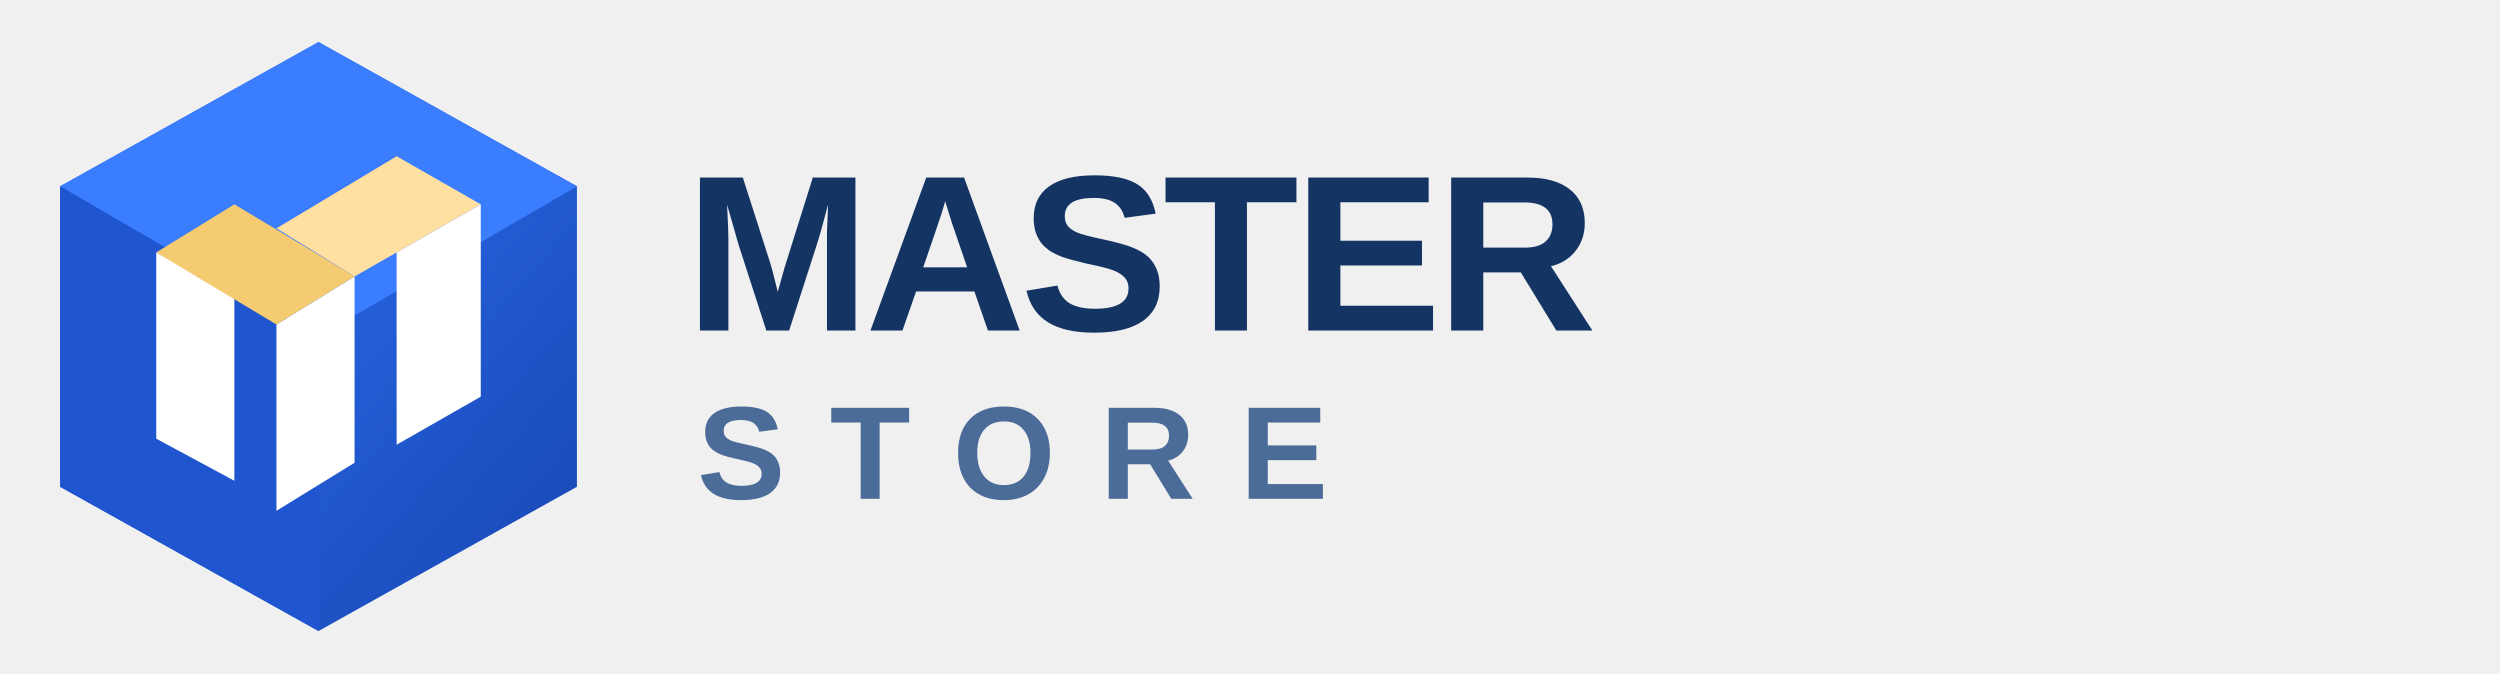
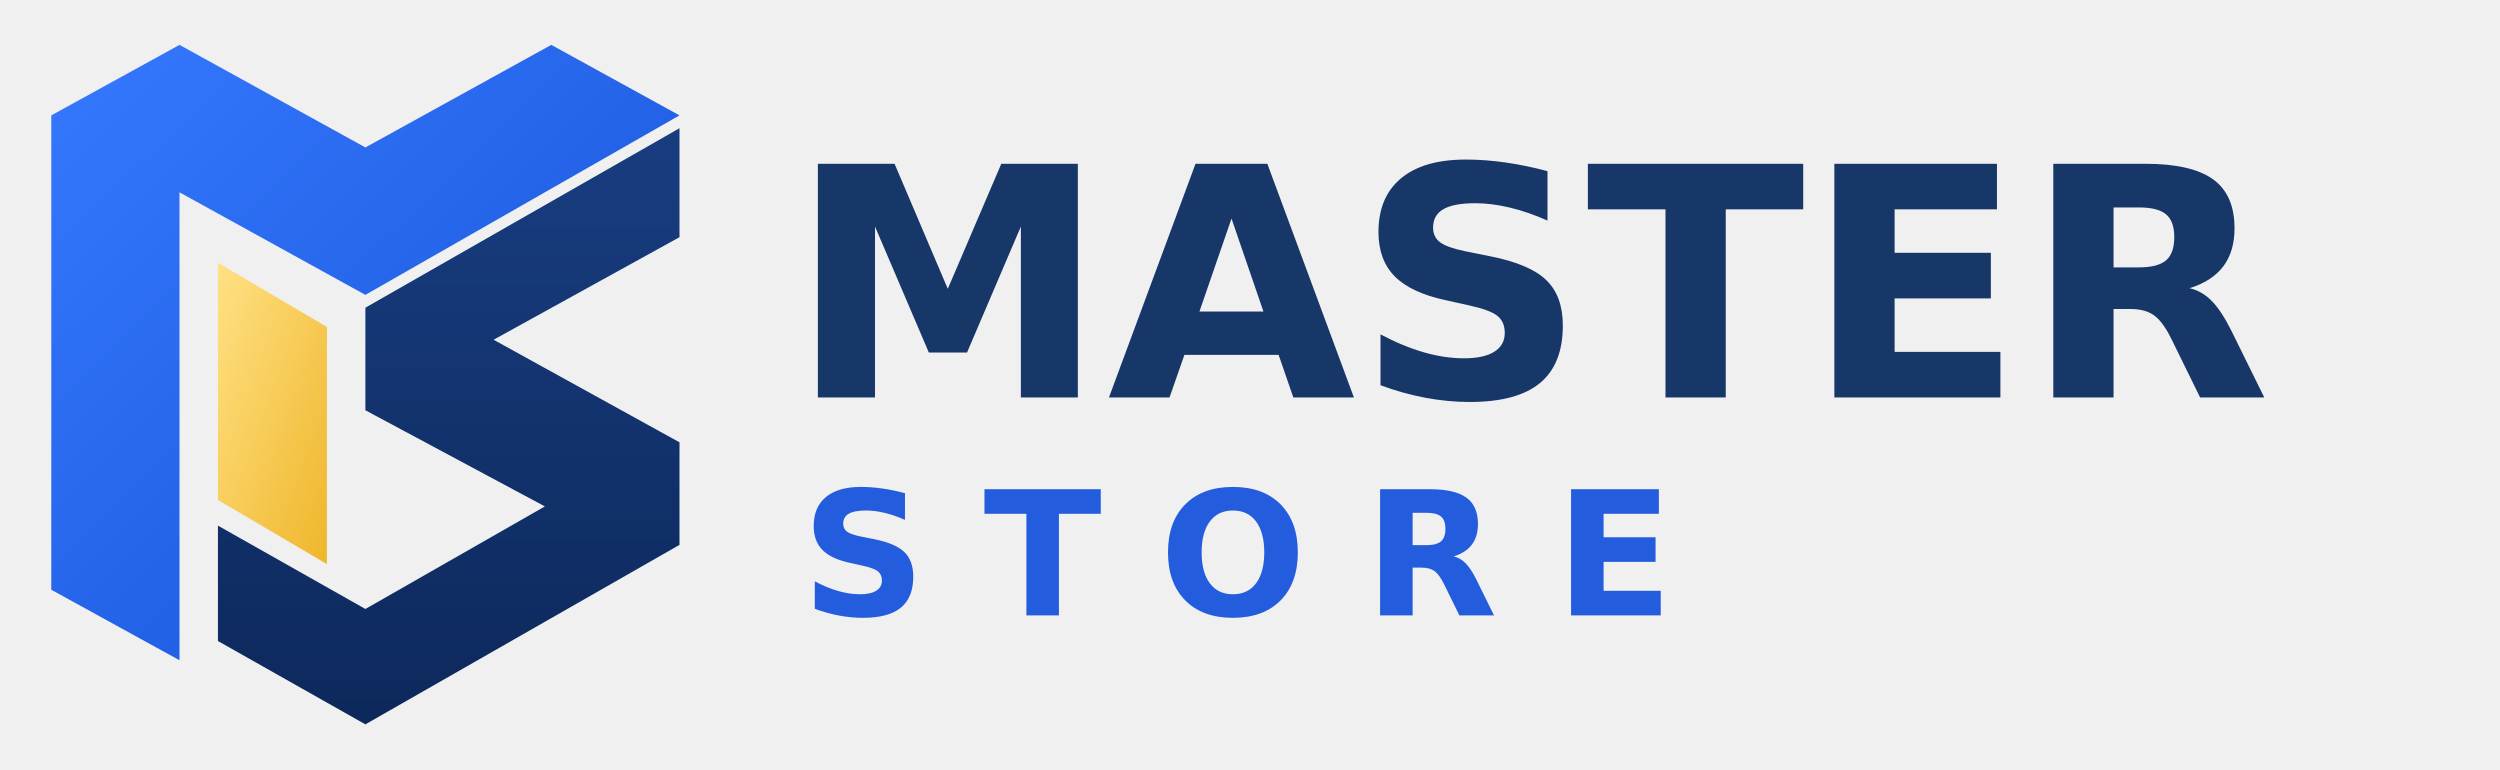
- <svg xmlns="http://www.w3.org/2000/svg" width="416" height="112" viewBox="0 0 416 112" role="img" aria-labelledby="title">
+ <svg xmlns="http://www.w3.org/2000/svg" width="390" height="120" viewBox="0 0 390 120" role="img" aria-labelledby="master-title">
  <defs>
-     <linearGradient id="blue" x2="1" y2="1">
-       <stop stop-color="#327aff" />
-       <stop offset="1" stop-color="#1745b2" />
+     <linearGradient id="master-blue" x1="0" y1="0" x2="1" y2="1">
+       <stop stop-color="#3579ff" />
+       <stop offset="1" stop-color="#1550d4" />
+     </linearGradient>
+     <linearGradient id="master-navy" x1="0" y1="0" x2="0" y2="1">
+       <stop stop-color="#183d80" />
+       <stop offset="1" stop-color="#0d285b" />
+     </linearGradient>
+     <linearGradient id="master-gold" x1="0" y1="0" x2="1" y2="1">
+       <stop stop-color="#ffe184" />
+       <stop offset="1" stop-color="#efb62b" />
    </linearGradient>
  </defs>
-   <path d="M53 7 96 31v50L53 105 10 81V31Z" fill="url(#blue)" />
-   <path d="m53 7 43 24-43 25-43-25Z" fill="#3b7dff" />
-   <path d="M53 56v49L10 81V31Z" fill="#1f55ce" />
-   <path d="m26 42 13 7v31l-13-7Zm20 12 13-8v31l-13 8Zm20-12 14-8v32l-14 8Z" fill="#fff" />
-   <path d="m26 42 13-8 20 12-13 8Z" fill="#f4cb70" />
-   <path d="m59 46 7-4 14-8-14-8-20 12Z" fill="#ffe0a0" />
-   <text x="114" y="55" fill="#143564" font-family="Arial,sans-serif" font-size="37" font-weight="800" letter-spacing="-.9">MASTER</text>
-   <text x="116" y="83" fill="#4b6c98" font-family="Arial,sans-serif" font-size="22" font-weight="600" letter-spacing="7.4">STORE</text>
+   <g transform="translate(0 0)">
+     <path d="M8 18 28 7 57 23 86 7 106 18 57 46 28 30V103L8 92Z" fill="url(#master-blue)" />
+     <path d="m106 25-49 28v16l28 15-28 16-23-13v18l23 13 49-28V74L77 58l29-16Z" transform="translate(0 -5)" fill="url(#master-navy)" />
+     <path d="m34 41 17 10v37L34 78Z" fill="url(#master-gold)" />
+   </g>
+   <path fill="#173768" d="M127.59 25.55H139.553L147.854 45.057L156.203 25.55H168.142V62.0H159.255V35.34L150.856 54.993H144.899L136.501 35.34V62.0H127.59ZM199.465 55.359H184.768L182.448 62.0H173.0L186.501 25.55H197.707L211.208 62.0H201.76ZM187.111 48.597H197.097L192.116 34.095ZM241.408 26.697V34.412Q238.405 33.069 235.549 32.386Q232.692 31.702 230.153 31.702Q226.784 31.702 225.173 32.63Q223.562 33.558 223.562 35.511Q223.562 36.976 224.648 37.793Q225.734 38.611 228.591 39.197L232.595 40.003Q238.674 41.224 241.237 43.714Q243.801 46.204 243.801 50.794Q243.801 56.824 240.224 59.766Q236.647 62.708 229.299 62.708Q225.832 62.708 222.341 62.049Q218.85 61.39 215.358 60.096V52.161Q218.85 54.017 222.109 54.957Q225.368 55.896 228.396 55.896Q231.472 55.896 233.107 54.871Q234.743 53.846 234.743 51.941Q234.743 50.232 233.632 49.305Q232.521 48.377 229.201 47.645L225.563 46.839Q220.095 45.667 217.568 43.104Q215.041 40.54 215.041 36.194Q215.041 30.75 218.557 27.82Q222.072 24.891 228.664 24.891Q231.667 24.891 234.841 25.342Q238.015 25.794 241.408 26.697ZM247.707 25.55H281.301V32.654H269.216V62.0H259.816V32.654H247.707ZM286.159 25.55H311.525V32.654H295.559V39.441H310.573V46.546H295.559V54.896H312.062V62.0H286.159ZM333.669 41.712Q336.623 41.712 337.905 40.613Q339.187 39.515 339.187 37.0Q339.187 34.51 337.905 33.436Q336.623 32.361 333.669 32.361H329.714V41.712ZM329.714 48.206V62.0H320.314V25.55H334.67Q341.872 25.55 345.229 27.967Q348.586 30.384 348.586 35.608Q348.586 39.222 346.84 41.541Q345.095 43.86 341.579 44.959Q343.508 45.398 345.034 46.949Q346.56 48.499 348.122 51.648L353.225 62.0H343.215L338.771 52.942Q337.429 50.208 336.049 49.207Q334.67 48.206 332.375 48.206Z" />
+   <path fill="#235ddd" d="M141.176 76.937V81.103Q139.555 80.377 138.012 80.008Q136.47 79.639 135.099 79.639Q133.279 79.639 132.409 80.14Q131.539 80.641 131.539 81.696Q131.539 82.487 132.126 82.928Q132.712 83.37 134.255 83.687L136.417 84.122Q139.7 84.781 141.084 86.125Q142.468 87.47 142.468 89.949Q142.468 93.205 140.537 94.794Q138.605 96.382 134.637 96.382Q132.765 96.382 130.88 96.026Q128.995 95.67 127.109 94.972V90.687Q128.995 91.689 130.755 92.197Q132.515 92.704 134.149 92.704Q135.811 92.704 136.694 92.15Q137.577 91.597 137.577 90.568Q137.577 89.646 136.977 89.145Q136.377 88.644 134.584 88.248L132.62 87.813Q129.667 87.18 128.302 85.796Q126.938 84.412 126.938 82.065Q126.938 79.125 128.836 77.543Q130.735 75.961 134.294 75.961Q135.916 75.961 137.63 76.205Q139.344 76.449 141.176 76.937ZM153.578 76.317H171.718V80.153H165.192V96.0H160.117V80.153H153.578ZM192.333 79.639Q190.013 79.639 188.734 81.353Q187.455 83.067 187.455 86.178Q187.455 89.276 188.734 90.99Q190.013 92.704 192.333 92.704Q194.667 92.704 195.945 90.99Q197.224 89.276 197.224 86.178Q197.224 83.067 195.945 81.353Q194.667 79.639 192.333 79.639ZM192.333 75.961Q197.079 75.961 199.769 78.677Q202.458 81.393 202.458 86.178Q202.458 90.951 199.769 93.667Q197.079 96.382 192.333 96.382Q187.6 96.382 184.904 93.667Q182.208 90.951 182.208 86.178Q182.208 81.393 184.904 78.677Q187.6 75.961 192.333 75.961ZM222.506 85.044Q224.101 85.044 224.793 84.451Q225.485 83.858 225.485 82.5Q225.485 81.155 224.793 80.575Q224.101 79.995 222.506 79.995H220.37V85.044ZM220.37 88.551V96.0H215.294V76.317H223.046Q226.936 76.317 228.748 77.622Q230.561 78.927 230.561 81.749Q230.561 83.7 229.618 84.952Q228.676 86.205 226.777 86.798Q227.819 87.035 228.643 87.872Q229.467 88.709 230.311 90.41L233.066 96.0H227.661L225.261 91.109Q224.536 89.632 223.791 89.092Q223.046 88.551 221.807 88.551ZM245.085 76.317H258.783V80.153H250.161V83.818H258.269V87.655H250.161V92.164H259.073V96.0H245.085Z" />
</svg>
